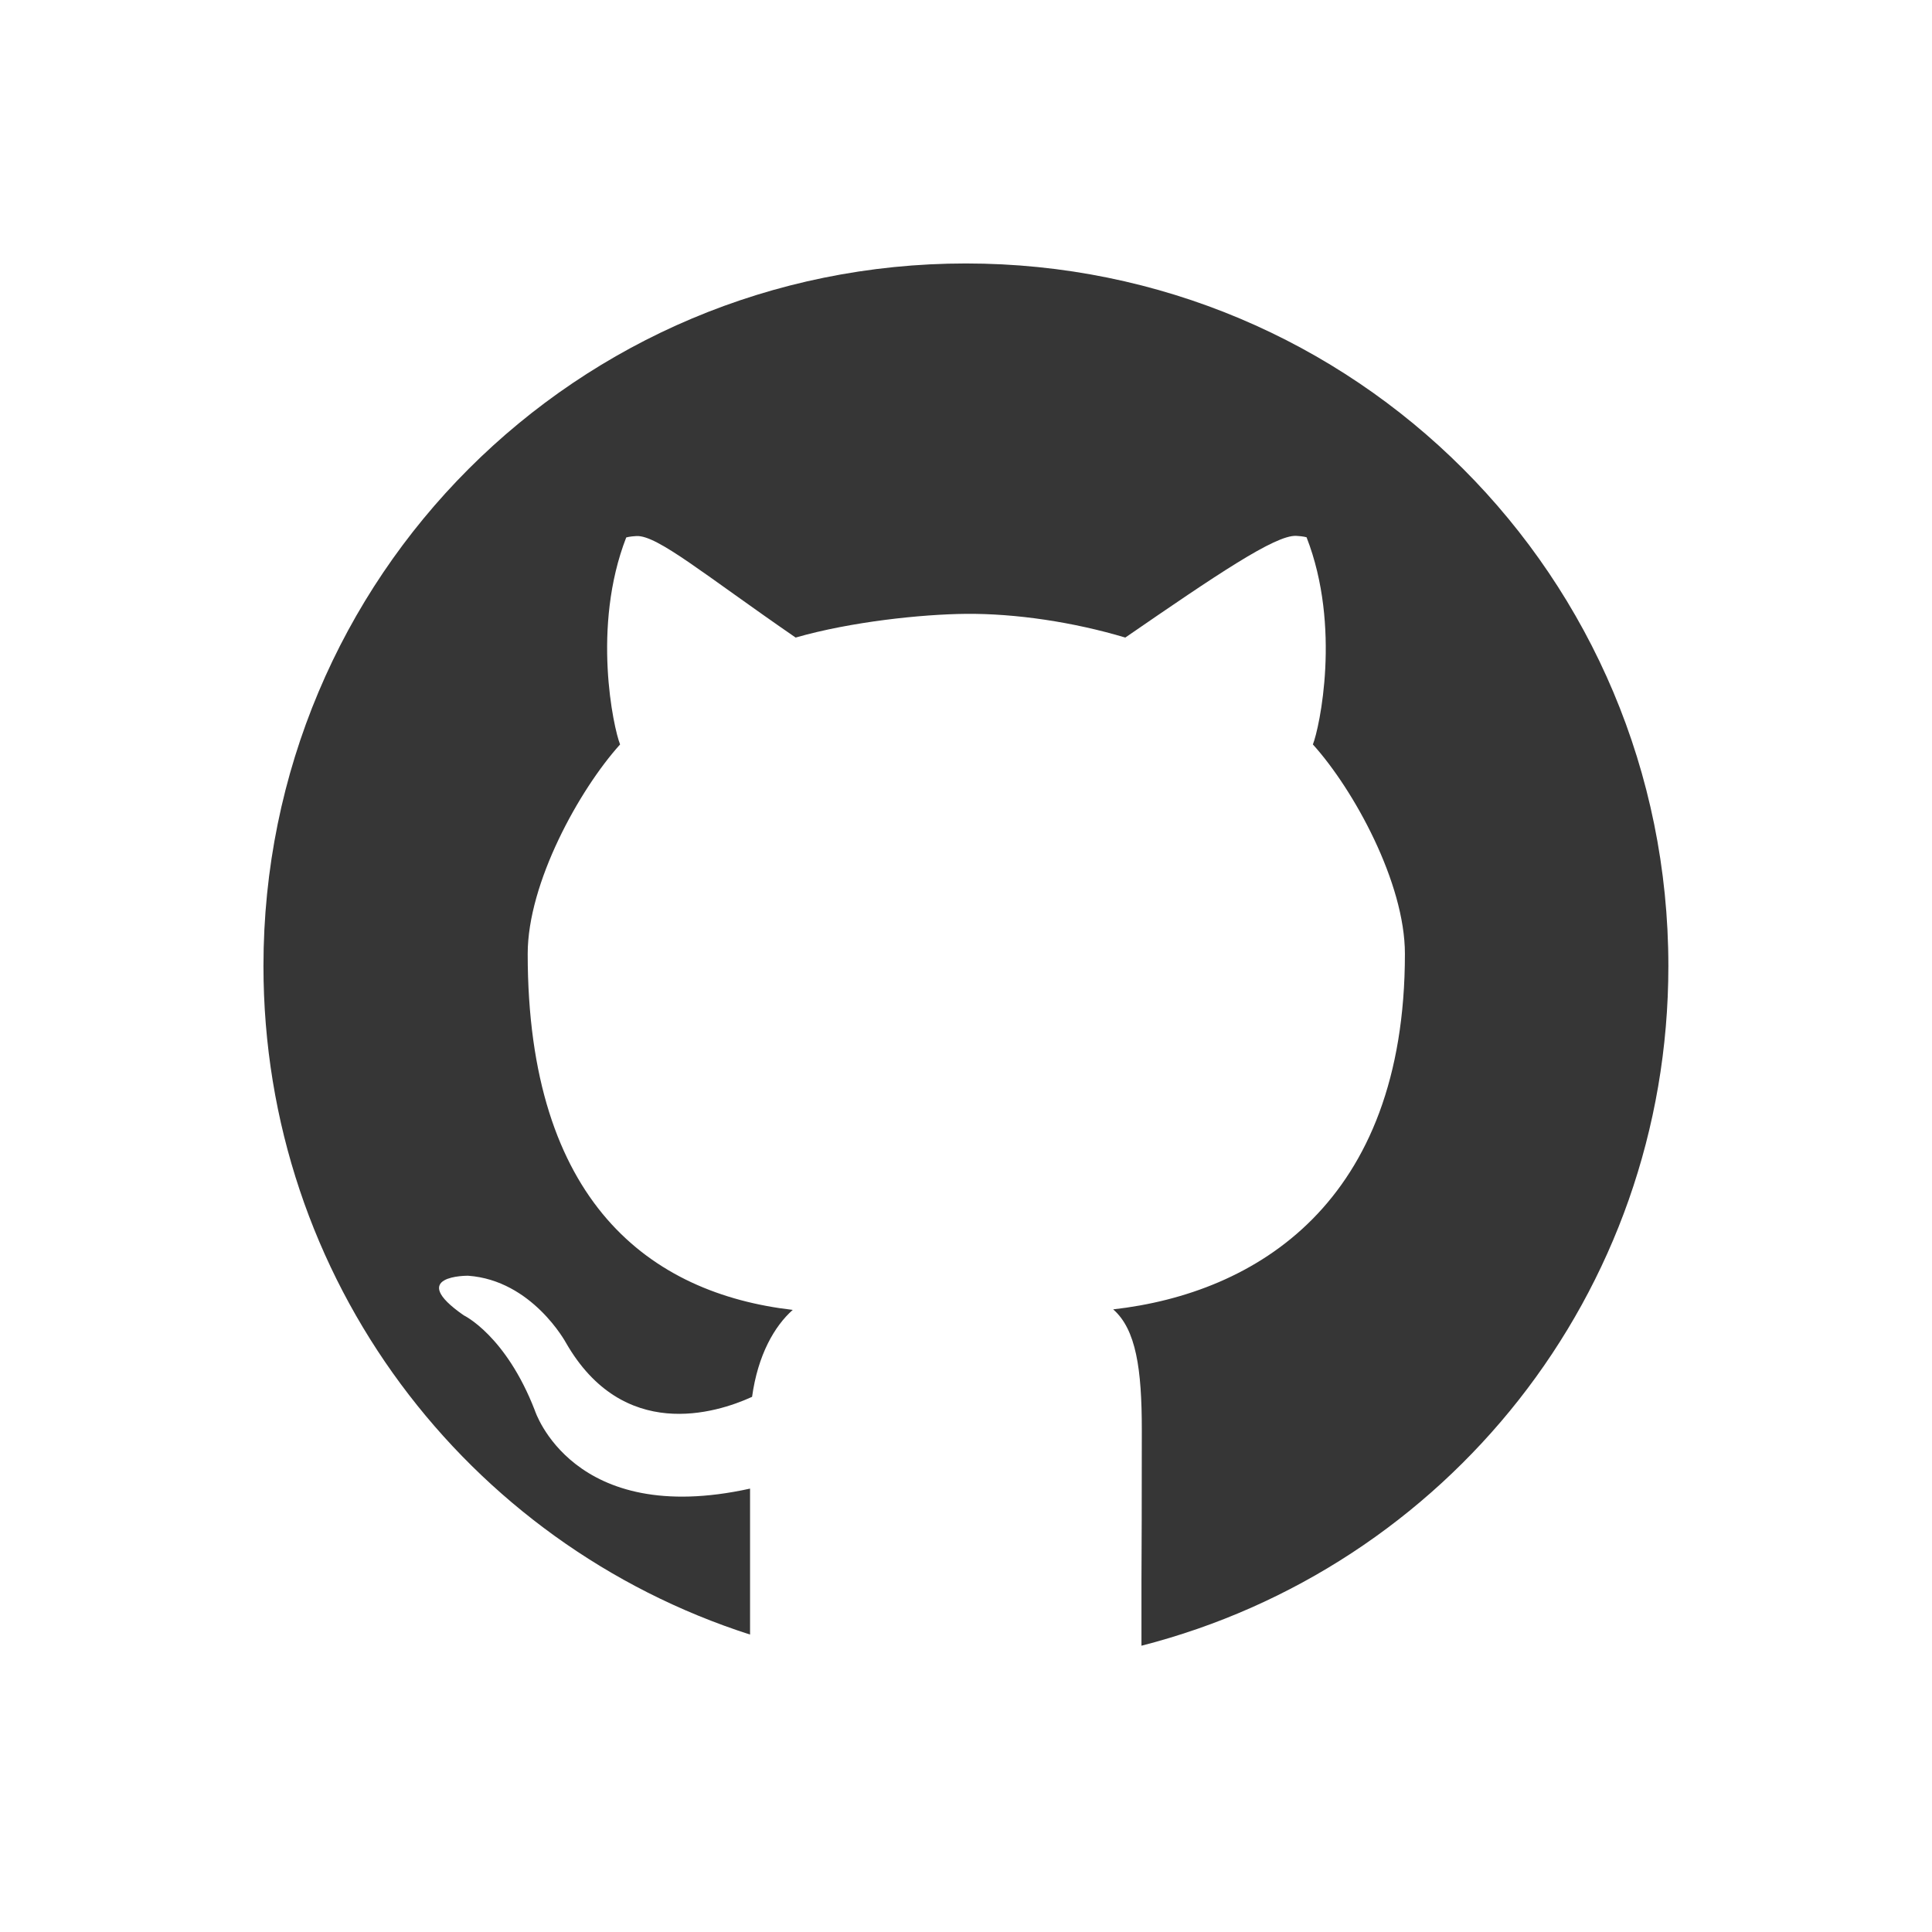
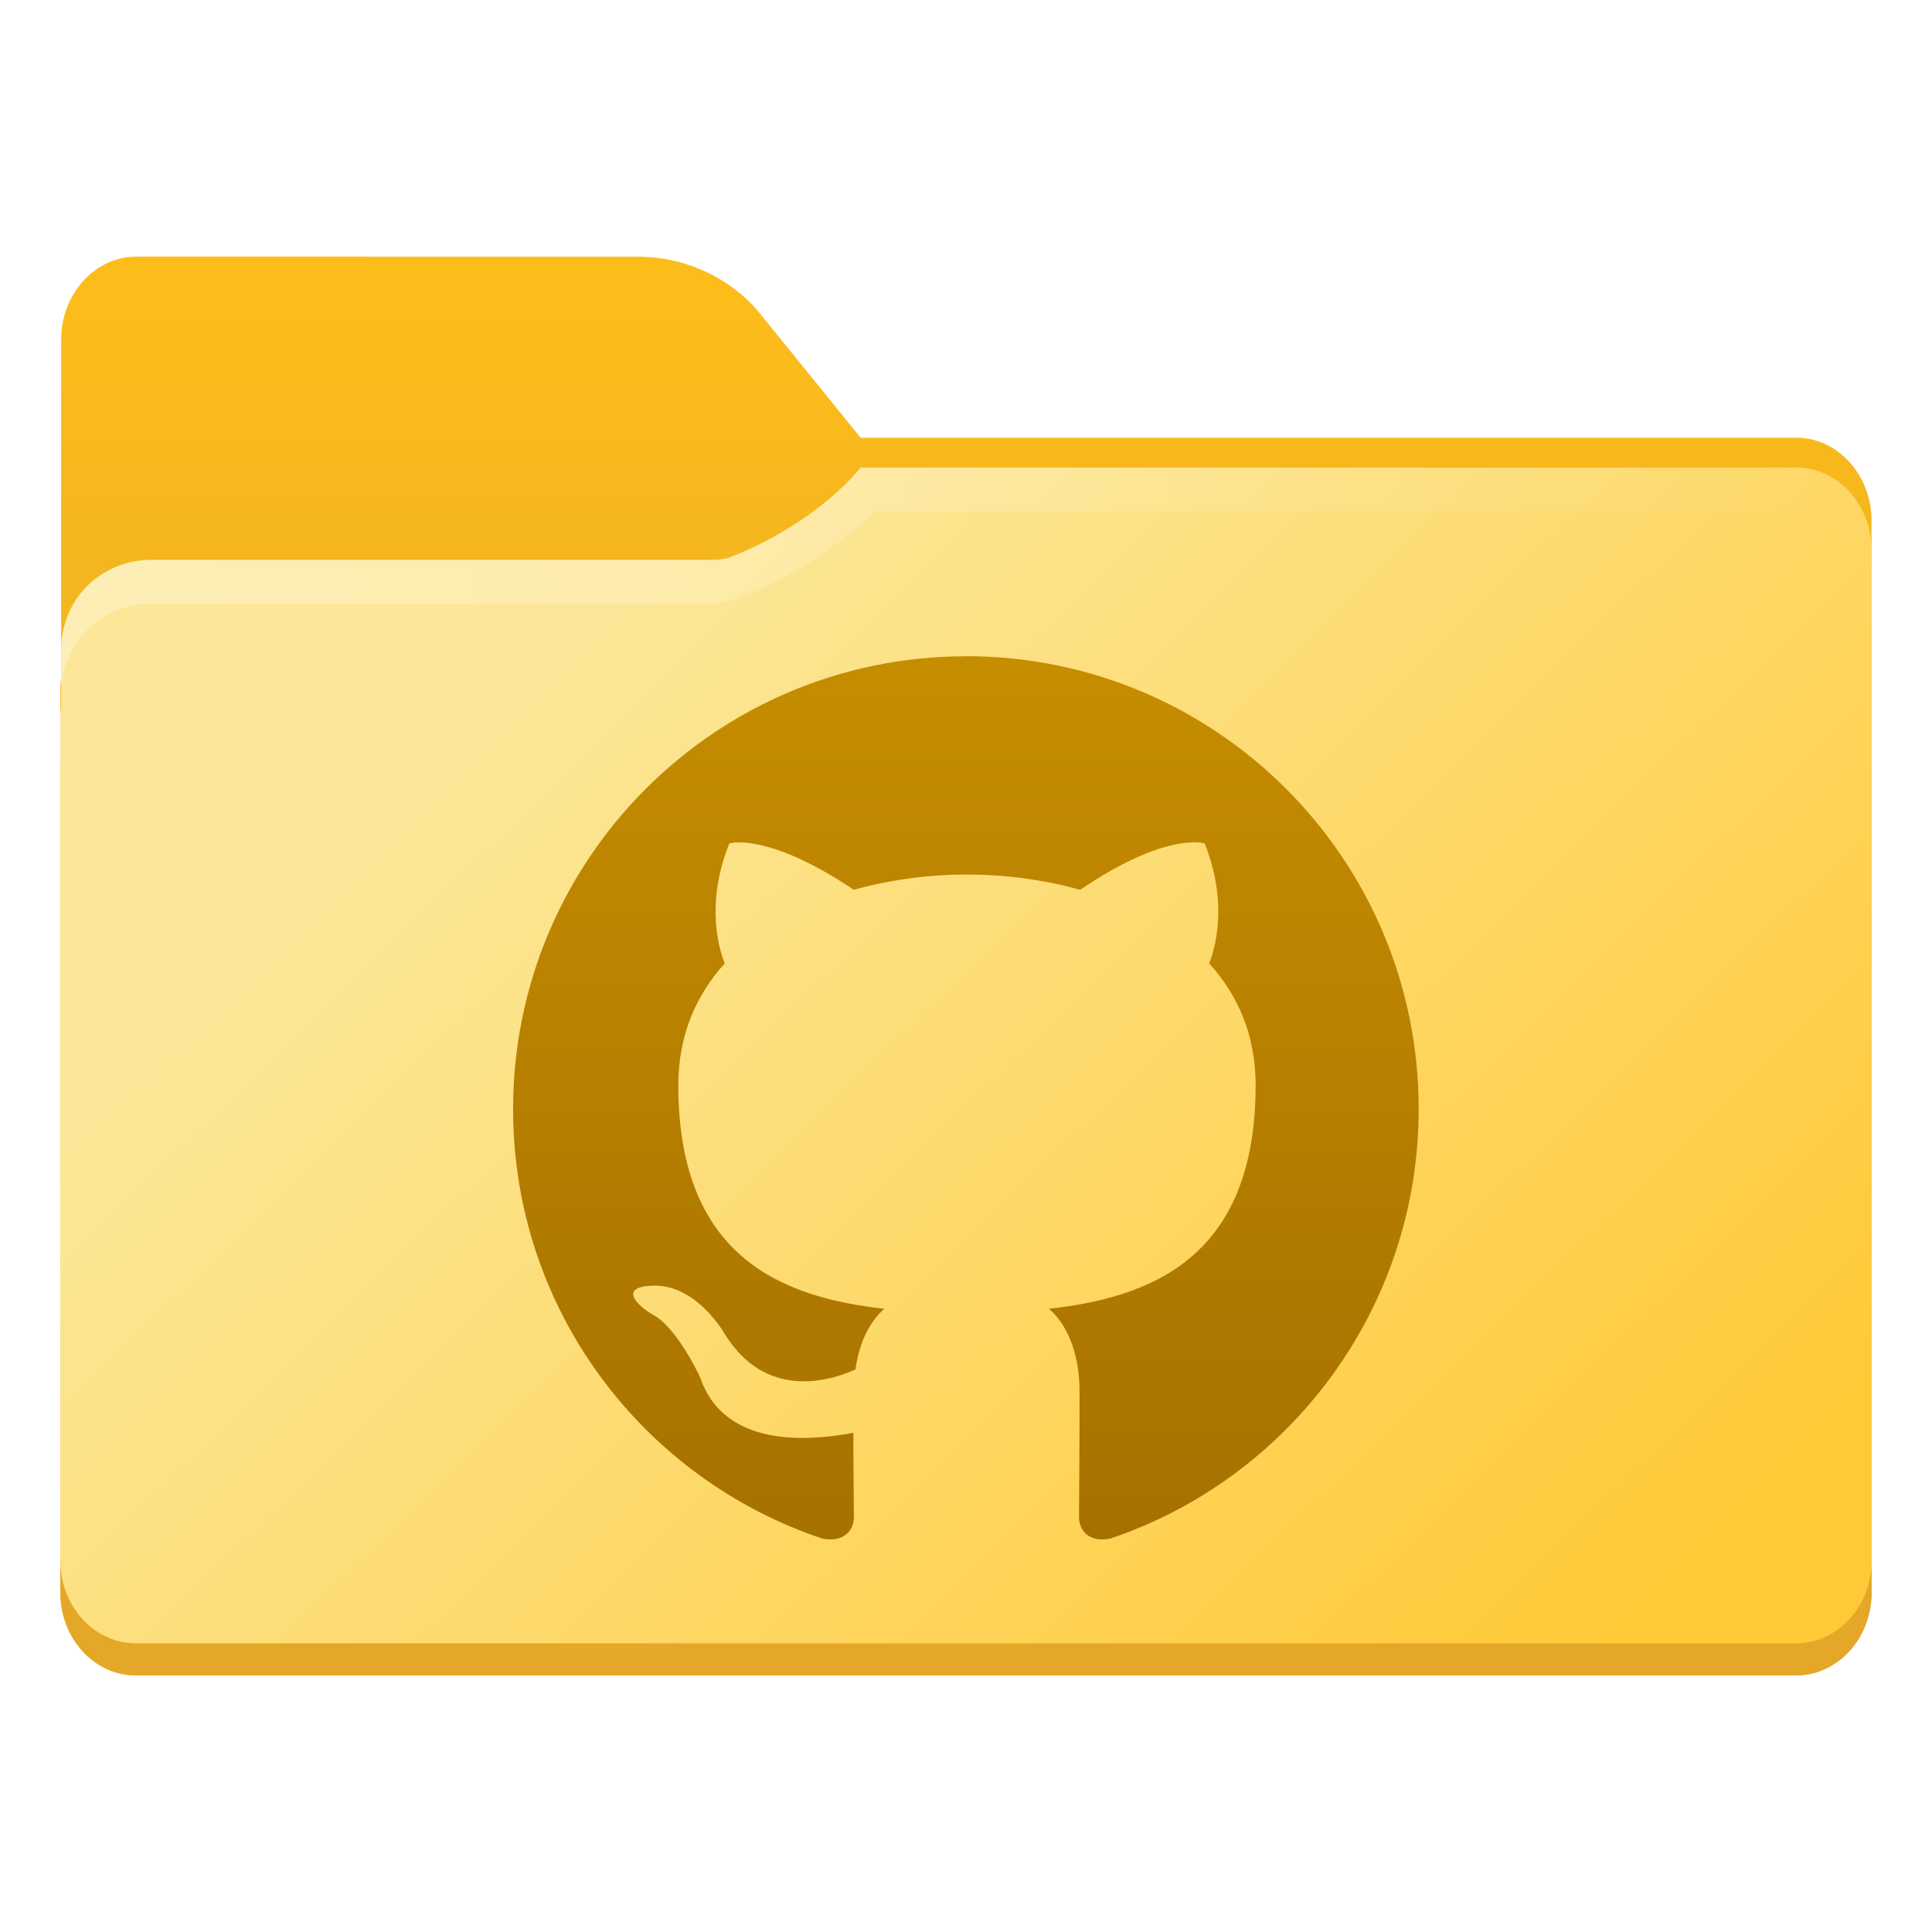
- <svg xmlns="http://www.w3.org/2000/svg" width="22" height="22" version="1.1">
+ <svg xmlns="http://www.w3.org/2000/svg" width="64" height="64" version="1.1" viewBox="0 0 16.933 16.933">
  <defs>
-     <style id="current-color-scheme" type="text/css">.ColorScheme-Text { color:#363636; } .ColorScheme-Highlight { color:#5294e2; }</style>
+     <linearGradient id="linearGradient1911" x1="25.085" x2="25.085" y1="24.031" y2="26.412" gradientTransform="translate(-35.822,-21.385)" gradientUnits="userSpaceOnUse">
+       <stop stop-color="#fcbc19" stop-opacity=".996" offset="0" />
+       <stop stop-color="#f4b61f" offset="1" />
+     </linearGradient>
+     <linearGradient id="linearGradient4625" x1=".529" x2="16.404" y1="5.066" y2="5.066" gradientTransform="translate(-17.925)" gradientUnits="userSpaceOnUse">
+       <stop stop-color="#b78815" offset="0" />
+       <stop stop-color="#e2b24b" stop-opacity="0" offset="1" />
+     </linearGradient>
+     <linearGradient id="linearGradient1951" x1="100" x2="133.19" y1="17.453" y2="51.606" gradientTransform="matrix(.26458 0 0 .26458 -38.033 -.13539)" gradientUnits="userSpaceOnUse">
+       <stop stop-color="#fce798" offset="0" />
+       <stop stop-color="#ffc937" offset="1" />
+     </linearGradient>
+     <linearGradient id="linearGradient11110" x1=".529" x2="16.404" y1="5.381" y2="5.381" gradientTransform="translate(-17.925)" gradientUnits="userSpaceOnUse">
+       <stop stop-color="#fff" offset="0" />
+       <stop stop-color="#fff" stop-opacity="0" offset="1" />
+     </linearGradient>
+     <linearGradient id="linearGradient25933" x1="8.466" x2="8.466" y1="5.752" y2="13.481" gradientUnits="userSpaceOnUse">
+       <stop stop-color="#c68d00" offset="0" />
+       <stop stop-color="#a67100" offset="1" />
+     </linearGradient>
  </defs>
-   <path class="ColorScheme-Text" d="m11 3c-4.432 0-8 3.568-8 8 0 3.573 2.32 6.58 5.541 7.613v-1.662c-2.025 0.447-2.451-0.891-2.451-0.891-0.331-0.855-0.809-1.082-0.809-1.082-0.661-0.459 0.049-0.451 0.049-0.451 0.731 0.052 1.115 0.764 1.115 0.764 0.649 1.13 1.704 0.805 2.119 0.615 0.066-0.478 0.255-0.805 0.463-0.99-1.617-0.187-3.018-1.22-3.018-4.055 0-0.807 0.587-1.868 1.052-2.384-0.075-0.187-0.326-1.339 0.07-2.357 0 0 0.038-0.012 0.117-0.016 0.237-0.011 0.77 0.438 1.812 1.156 0.63-0.181 1.435-0.265 1.938-0.27 0.567-0.005 1.224 0.093 1.816 0.27 1.043-0.718 1.709-1.169 1.945-1.158h2e-3c0.079 0.004 0.117 0.016 0.117 0.016 0.397 1.018 0.147 2.172 0.072 2.359 0.467 0.517 1.048 1.577 1.048 2.384 0 2.842-1.701 3.866-3.322 4.049 0.261 0.228 0.326 0.681 0.326 1.371 0 0.833-0.002 1.375-0.004 1.719v0.74c3.457-0.885 6-4 6-7.74 0-4.432-3.568-8-8-8z" fill="currentColor" />
+   <g transform="translate(17.925 4e-5)">
+     <path d="m-16.728 2.249c-0.365 0-0.661 0.326-0.661 0.728v2.964c-0.003 0.026-0.007 0.052-0.007 0.079v7.937c0 0.402 0.296 0.728 0.661 0.728h14.552c0.365 0 0.661-0.326 0.661-0.728v-9.393c0-0.402-0.296-0.728-0.661-0.728v5.16e-4h-8.199l-0.899-1.109s-0.366-0.478-1.058-0.478h-1.323z" color="#000000" color-rendering="auto" dominant-baseline="auto" fill="url(#linearGradient1911)" image-rendering="auto" shape-rendering="auto" solid-color="#000000" stop-color="#000000" style="font-feature-settings:normal;font-variant-alternates:normal;font-variant-caps:normal;font-variant-east-asian:normal;font-variant-ligatures:normal;font-variant-numeric:normal;font-variant-position:normal;font-variation-settings:normal;inline-size:0;isolation:auto;mix-blend-mode:normal;shape-margin:0;shape-padding:0;text-decoration-color:#000000;text-decoration-line:none;text-decoration-style:solid;text-indent:0;text-orientation:mixed;text-transform:none;white-space:normal" />
+     <path d="m-9.565 3.836c-0.113 0.002-0.308-0.015-0.52 0.095-0.736 0.379-0.772 0.594-1.557 0.714h-4.961c-0.22 0-0.418 0.089-0.562 0.232-0.139 0.139-0.22 0.333-0.225 0.546v0.278c0.005-0.212 0.086-0.406 0.225-0.546 0.143-0.143 0.342-0.232 0.562-0.232h4.961c0.785-0.12 0.821-0.335 1.557-0.714 0.211-0.111 0.407-0.093 0.52-0.095h7.383c0.182 3.65e-4 0.347 0.081 0.467 0.212 0.12 0.132 0.194 0.314 0.194 0.515v-0.278c0-0.201-0.074-0.383-0.194-0.515-0.119-0.131-0.284-0.212-0.467-0.212h-1.165zm-7.825 2.104c-0.003 0.026-0.007 0.052-0.007 0.079v0.278c0-0.027 0.004-0.053 0.007-0.079z" fill="url(#linearGradient4625)" opacity=".001" stroke-width=".265" />
+     <path d="m-17.396 13.674v0.282c0 0.201 0.074 0.383 0.193 0.514s0.286 0.213 0.468 0.213h14.552c0.183 0 0.348-0.082 0.468-0.213s0.194-0.313 0.194-0.514v-0.282c0 0.201-0.074 0.383-0.194 0.514-0.12 0.132-0.285 0.213-0.468 0.213h-14.552c-0.183 0-0.348-0.082-0.468-0.213s-0.193-0.313-0.193-0.514z" fill="#e4a729" fill-opacity=".996" stroke-width=".265" />
+     <path d="m-10.383 4.098s-0.359 0.479-1.157 0.792c-0.033 0.006-0.065 0.012-0.101 0.017h-4.961c-0.22 0-0.418 0.089-0.562 0.232-0.139 0.139-0.22 0.333-0.225 0.546v0.517c-0.003 0.026-0.007 0.052-0.007 0.079v7.395c0 0.201 0.074 0.383 0.193 0.514s0.286 0.213 0.468 0.213h14.552c0.183 0 0.348-0.082 0.468-0.213s0.194-0.313 0.194-0.514v-8.851c0-0.201-0.074-0.383-0.194-0.515-0.119-0.131-0.284-0.212-0.467-0.212h-7.482z" fill="url(#linearGradient1951)" />
+     <path d="m-10.383 4.098s-0.359 0.479-1.157 0.792c-0.033 0.006-0.065 0.012-0.101 0.017h-4.961c-0.22 0-0.418 0.089-0.562 0.232-0.139 0.139-0.22 0.333-0.225 0.546v0.384c0.005-0.212 0.086-0.406 0.225-0.546 0.143-0.143 0.342-0.232 0.562-0.232h4.961c0.036-0.005 0.068-0.011 0.101-0.017 0.759-0.263 1.288-0.792 1.288-0.792h8.071c0.182 3.704e-4 0.347 0.081 0.467 0.212 0.12 0.132 0.194 0.314 0.194 0.515v-0.384c0-0.201-0.074-0.383-0.194-0.515-0.119-0.131-0.284-0.212-0.467-0.212h-7.482zm-7.006 2.104c-0.003 0.026-0.007 0.052-0.007 0.079v0.384c0-0.027 0.004-0.053 0.007-0.079z" fill="url(#linearGradient11110)" opacity=".3" />
+   </g>
+   <path d="m8.466 5.752c-2.193 0-3.969 1.776-3.969 3.969 0 1.756 1.136 3.239 2.714 3.765 0.198 0.035 0.273-0.084 0.273-0.189 0-0.094-0.005-0.407-0.005-0.739-0.997 0.184-1.255-0.243-1.335-0.466-0.045-0.114-0.238-0.466-0.407-0.561-0.139-0.074-0.337-0.258-0.005-0.263 0.313-5e-3 0.536 0.288 0.61 0.407 0.357 0.6 0.928 0.432 1.156 0.327 0.035-0.258 0.139-0.432 0.253-0.531-0.883-0.099-1.806-0.442-1.806-1.96 0-0.432 0.154-0.789 0.407-1.067-0.04-0.099-0.179-0.506 0.04-1.052 0 0 0.332-0.104 1.091 0.407 0.317-0.089 0.655-0.134 0.992-0.134s0.675 0.045 0.992 0.134c0.759-0.516 1.091-0.407 1.091-0.407 0.218 0.546 0.079 0.952 0.04 1.052 0.253 0.278 0.407 0.63 0.407 1.067 0 1.523-0.928 1.86-1.811 1.96 0.144 0.124 0.268 0.362 0.268 0.734 0 0.531-0.005 0.957-0.005 1.091 0 0.104 0.074 0.228 0.273 0.189 1.568-0.526 2.704-2.014 2.704-3.765 0-2.193-1.776-3.969-3.969-3.969z" clip-rule="evenodd" fill="url(#linearGradient25933)" fill-rule="evenodd" stroke-width=".496" />
</svg>
